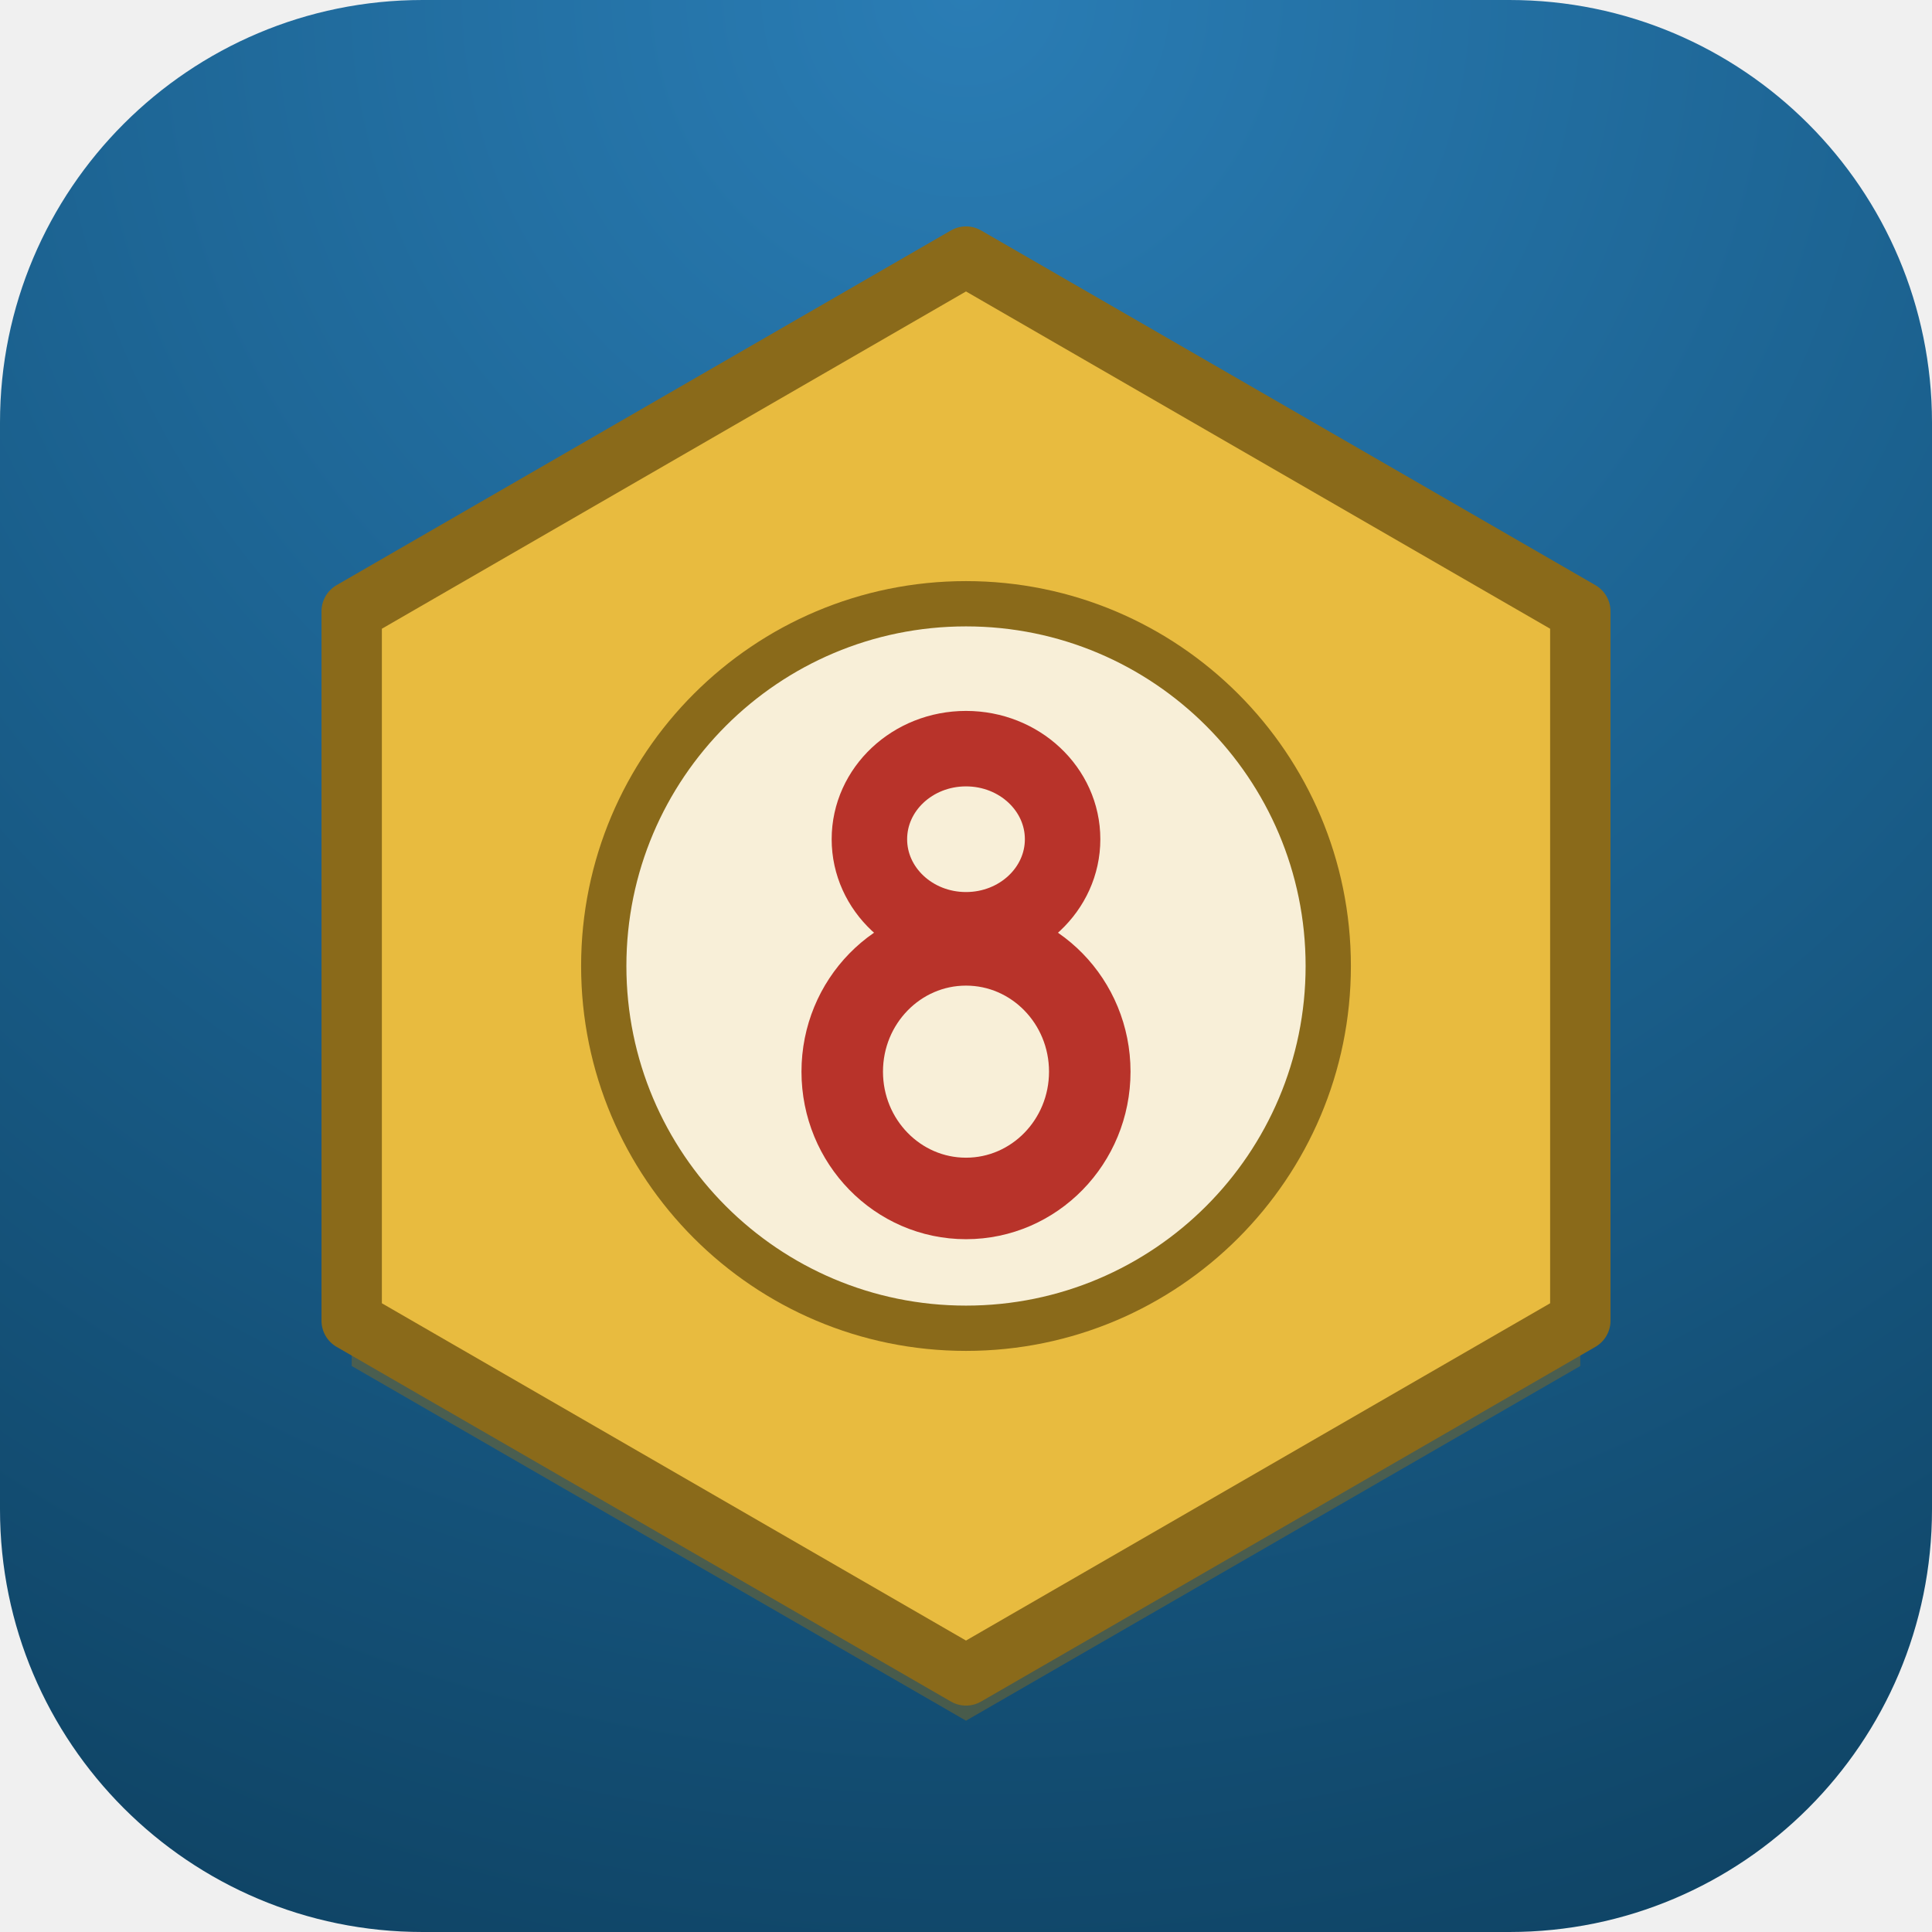
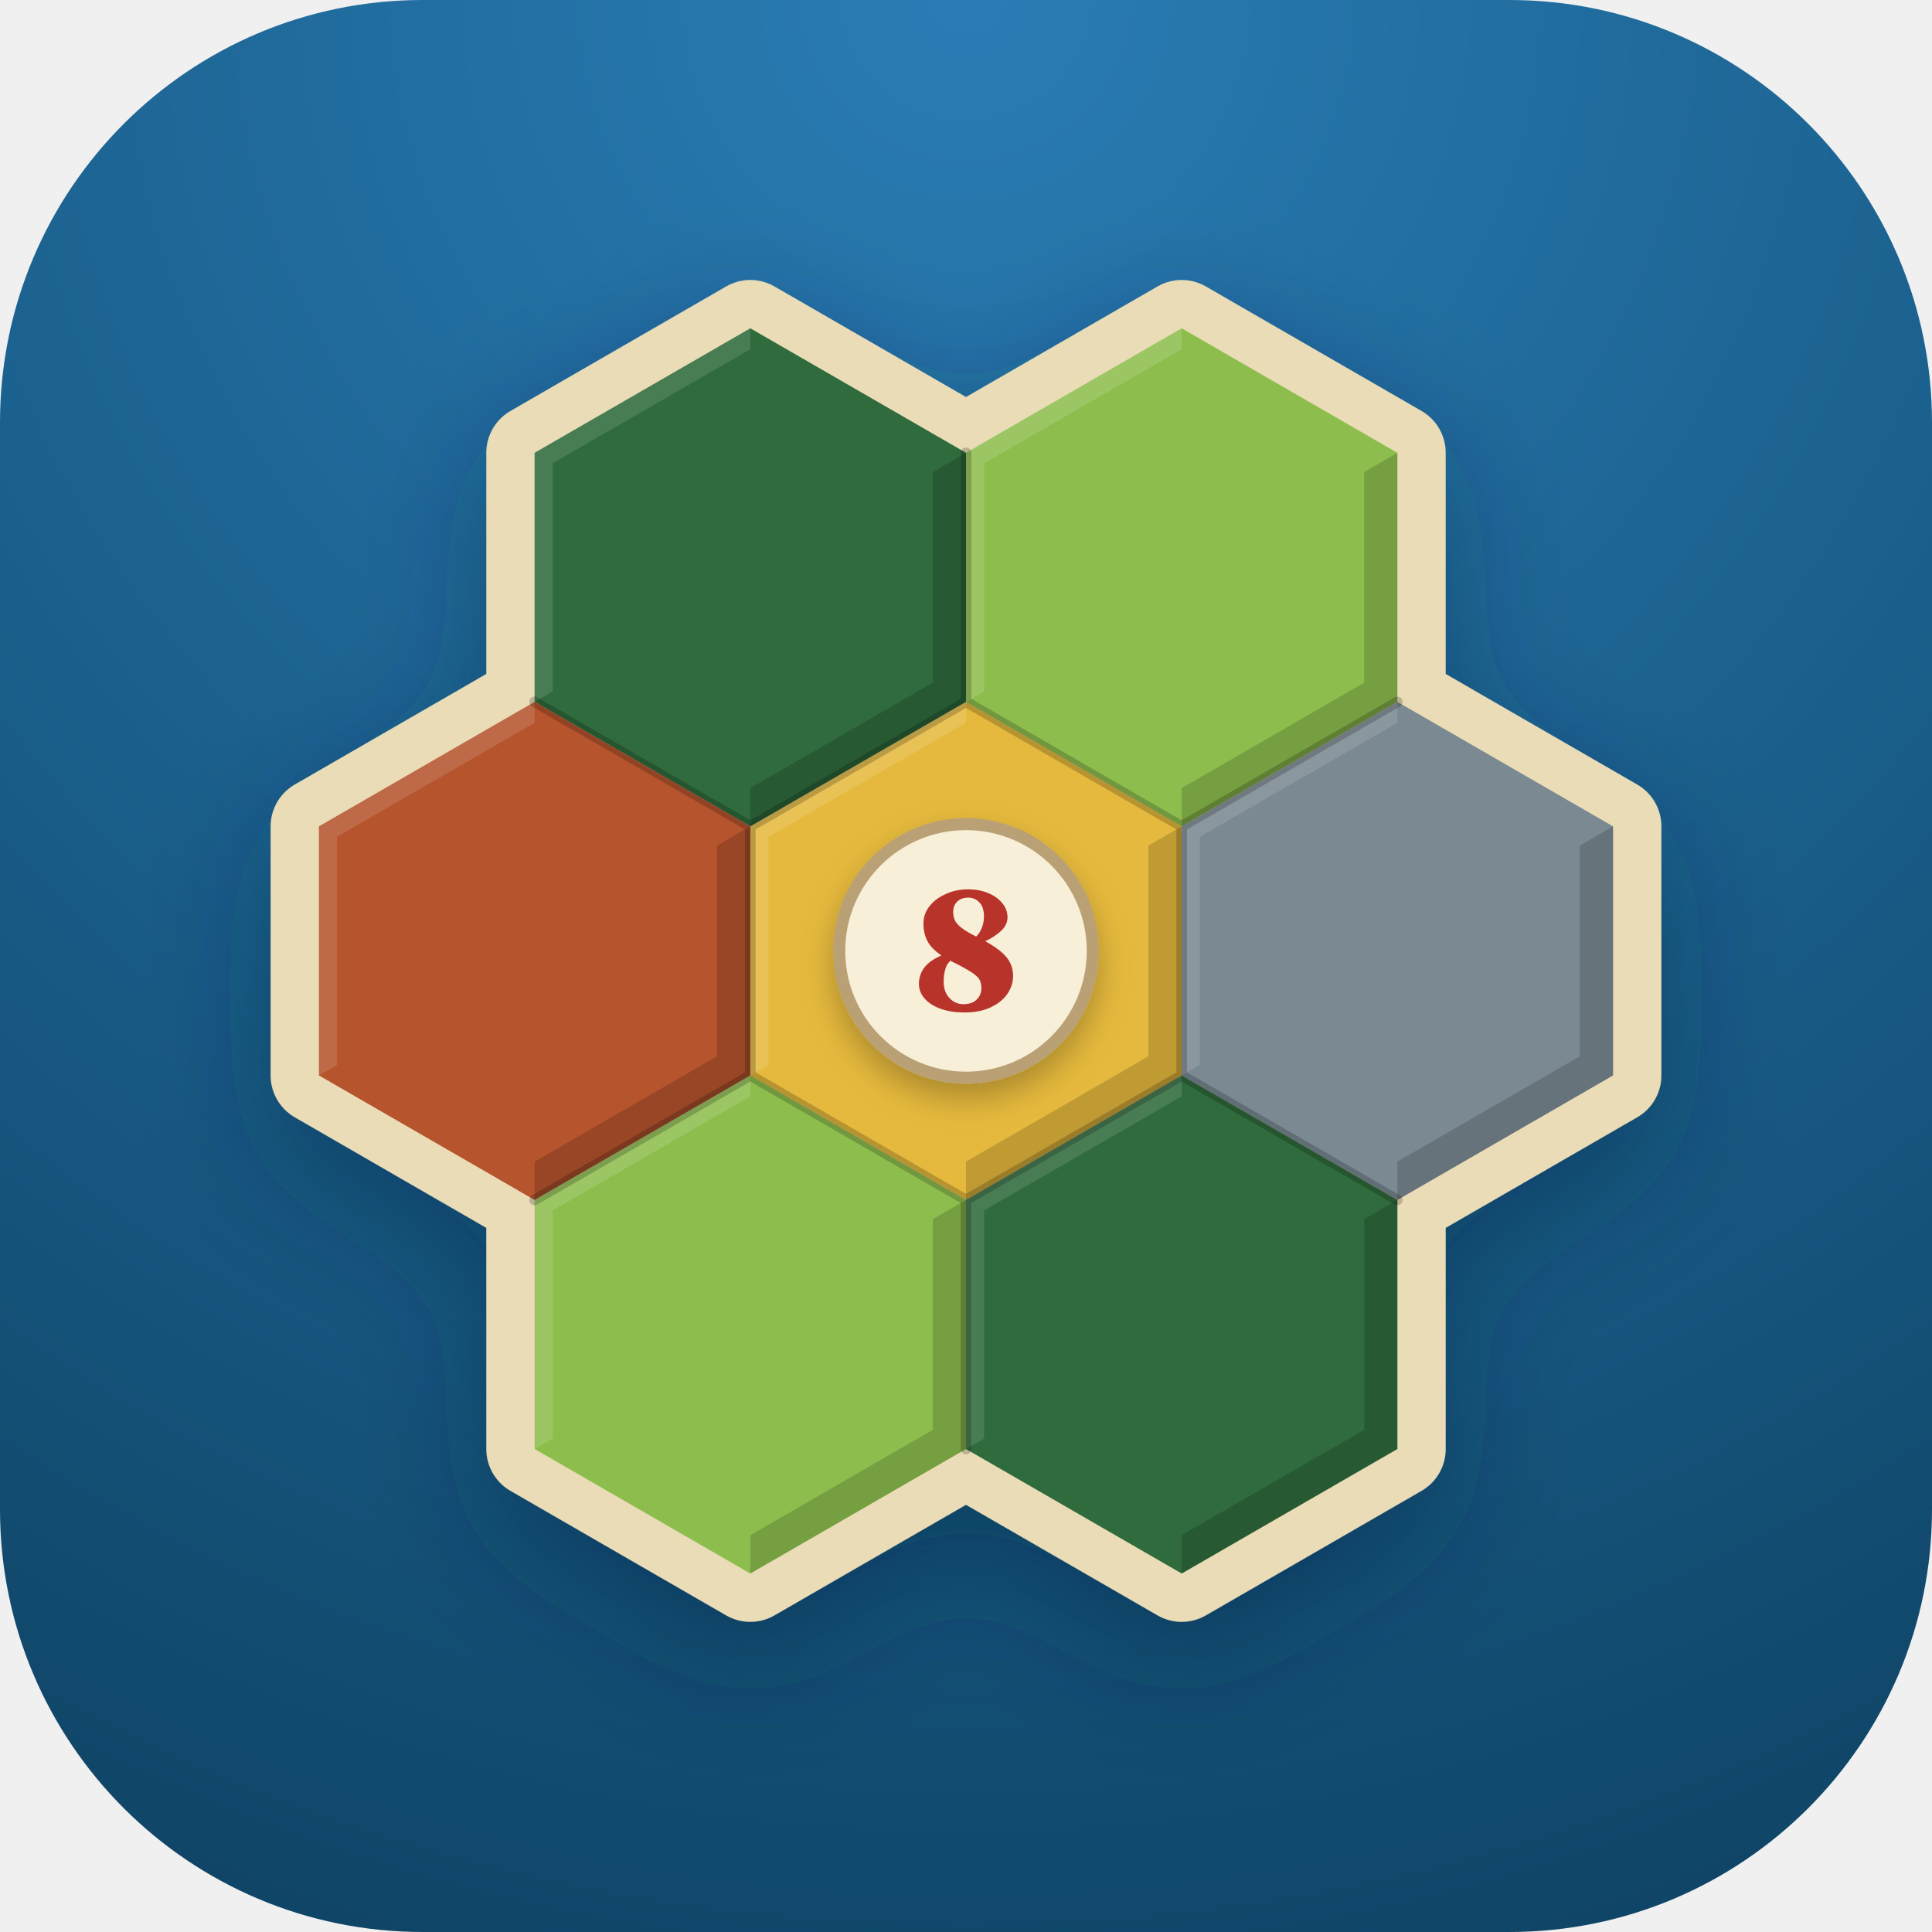
<svg xmlns="http://www.w3.org/2000/svg" viewBox="0 0 128 128" role="img" aria-label="Board Generator logo">
  <defs>
-     <radialGradient id="sea" cx="50%" cy="0%" r="115%">
+     <radialGradient id="g1" cx="0.5" cy="0" r="1.15">
      <stop offset="0" stop-color="#2a7db5" />
      <stop offset="0.5" stop-color="#1a5f8c" />
      <stop offset="1" stop-color="#0d3f5e" />
    </radialGradient>
+     <filter id="f2" x="-50%" y="-50%" width="200%" height="200%">
+       <feDropShadow dx="0" dy="3" stdDeviation="4" flood-color="#06263d" flood-opacity="0.400" />
+     </filter>
+     <filter id="f3" x="-50%" y="-50%" width="200%" height="200%">
+       <feDropShadow dx="0" dy="1" stdDeviation="1" flood-color="#000000" flood-opacity="0.251" />
+     </filter>
  </defs>
-   <rect width="128" height="128" rx="28" fill="url(#sea)" />
-   <g transform="translate(64 64) scale(1) translate(-64 -64)">
-     <polygon points="64,17 104.7,40.5 104.7,87.5 64,111 23.3,87.5 23.3,40.5" fill="#8a6a1a" transform="translate(0 3)" opacity="0.45" />
-     <polygon points="64,17 104.7,40.5 104.7,87.5 64,111 23.3,87.5 23.3,40.5" fill="#e8bb3f" stroke="#8a6a1a" stroke-width="4" stroke-linejoin="round" />
-     <circle cx="64" cy="64" r="24" fill="#f8efd8" stroke="#8a6a1a" stroke-width="3" />
-     <ellipse cx="64" cy="55.6" rx="6.4" ry="6" fill="none" stroke="#b8332a" stroke-width="5" />
-     <ellipse cx="64" cy="71" rx="8.2" ry="8.4" fill="none" stroke="#b8332a" stroke-width="5.4" />
+   <g>
+     <rect width="128" height="128" rx="28" fill="url(#g1)" />
+     <path d="M92.58 46.5 L106.87 54.75 L106.87 71.25 L92.58 79.5 L92.58 96 L78.29 104.25 L64 96 L49.71 104.25 L35.42 96 L35.42 79.5 L21.13 71.25 L21.13 54.75 L35.42 46.5 L35.42 30 L49.71 21.75 L64 30 L78.29 21.75 L92.58 30 Z" fill="#eadcb6" stroke="#eadcb6" stroke-width="6.4" stroke-linejoin="round" stroke-linecap="round" filter="url(#f2)" />
+     <path d="M64 46.5 L78.29 54.75 L78.29 71.25 L64 79.5 L49.71 71.25 L49.71 54.75 Z" fill="#e5b93d" />
+     <path d="M92.58 46.5 L106.87 54.75 L106.87 71.25 L92.58 79.5 L78.29 71.25 L78.29 54.75 Z" fill="#7b8992" />
+     <path d="M78.29 71.25 L92.58 79.5 L92.58 96 L78.29 104.25 L64 96 L64 79.5 Z M49.71 21.75 L64 30 L64 46.5 L49.71 54.75 L35.42 46.5 L35.42 30 Z" fill="#2f6b3c" />
+     <path d="M49.71 71.25 L64 79.5 L64 96 L49.71 104.25 L35.42 96 L35.42 79.5 Z M78.29 21.75 L92.58 30 L92.58 46.5 L78.29 54.75 L64 46.5 L64 30 Z" fill="#8dbe4d" />
+     <path d="M35.42 46.5 L49.71 54.75 L49.71 71.25 L35.42 79.5 L21.13 71.25 L21.13 54.75 Z" fill="#b5542d" />
+     <path d="M78.29 54.75 L78.29 71.25 L64 79.5 L64 76.96 L76.09 69.98 L76.09 56.02 Z M106.87 54.75 L106.87 71.25 L92.58 79.5 L92.58 76.96 L104.67 69.98 L104.67 56.02 Z M92.58 79.5 L92.58 96 L78.29 104.25 L78.29 101.71 L90.38 94.73 L90.38 80.77 Z M64 79.5 L64 96 L49.71 104.25 L49.71 101.71 L61.8 94.73 L61.8 80.77 Z M49.71 54.75 L49.71 71.25 L35.42 79.5 L35.42 76.96 L47.51 69.98 L47.51 56.02 Z M64 30 L64 46.5 L49.71 54.75 L49.71 52.21 L61.8 45.23 L61.8 31.27 Z M92.58 30 L92.58 46.5 L78.29 54.75 L78.29 52.21 L90.38 45.23 L90.38 31.27 Z" fill="#000000" fill-opacity="0.161" />
+     <path d="M49.71 71.25 L49.71 54.75 L64 46.5 L64 47.89 L50.91 55.44 L50.91 70.56 Z M78.29 71.25 L78.29 54.75 L92.58 46.5 L92.58 47.89 L79.49 55.44 L79.49 70.56 Z M64 96 L64 79.5 L78.29 71.25 L78.29 72.64 L65.2 80.19 L65.2 95.31 Z M35.42 96 L35.42 79.5 L49.71 71.25 L49.71 72.64 L36.62 80.19 L36.62 95.31 Z M21.13 71.25 L21.13 54.75 L35.42 46.5 L35.42 47.89 L22.33 55.44 L22.33 70.56 Z M35.42 46.5 L35.42 30 L49.71 21.75 L49.71 23.14 L36.62 30.69 L36.62 45.81 Z M64 46.5 L64 30 L78.29 21.75 L78.29 23.14 L65.2 30.69 L65.2 45.81 Z" fill="#ffffff" fill-opacity="0.122" />
+     <path d="M64 46.5 L78.29 54.75 M78.29 54.75 L78.29 71.25 M64 79.5 L78.29 71.25 M49.71 71.25 L64 79.5 M49.71 54.75 L49.71 71.25 M49.71 54.75 L64 46.5 M78.29 71.25 L92.58 79.5 M78.29 54.75 L92.58 46.5 M64 79.5 L64 96 M35.42 79.5 L49.71 71.25 M35.42 46.5 L49.71 54.75 M64 30 L64 46.5" fill="none" stroke="#000000" stroke-opacity="0.200" stroke-width="0.7" stroke-linejoin="round" stroke-linecap="round" />
+     <ellipse cx="64" cy="63" rx="8.4" ry="8.4" fill="#f8efd8" stroke="#b9a175" stroke-width="0.8" stroke-linejoin="round" stroke-linecap="round" filter="url(#f3)" />
+     <path d="M63.90 67.08Q63.04 67.08 62.36 66.85Q61.67 66.61 61.28 66.18Q60.88 65.75 60.88 65.16Q60.88 64.86 61 64.53Q61.12 64.20 61.44 63.88Q61.77 63.56 62.37 63.30Q61.67 62.82 61.43 62.32Q61.18 61.82 61.18 61.18Q61.18 60.55 61.58 60.04Q61.98 59.53 62.66 59.23Q63.33 58.92 64.16 58.92Q64.86 58.92 65.45 59.16Q66.04 59.40 66.39 59.82Q66.75 60.24 66.75 60.78Q66.75 61.27 66.33 61.67Q65.91 62.06 65.28 62.36Q66.29 62.92 66.71 63.45Q67.12 63.98 67.12 64.66Q67.12 65.29 66.74 65.85Q66.35 66.41 65.63 66.74Q64.91 67.08 63.90 67.08ZM63.15 60.43Q63.15 60.68 63.24 60.92Q63.33 61.16 63.65 61.43Q63.98 61.70 64.67 62.05Q64.90 61.84 65.04 61.49Q65.19 61.14 65.19 60.73Q65.19 60.08 64.88 59.78Q64.58 59.47 64.14 59.47Q63.69 59.47 63.42 59.73Q63.15 59.99 63.15 60.43ZM62.52 65.05Q62.52 65.71 62.90 66.12Q63.28 66.53 63.83 66.53Q64.41 66.53 64.71 66.22Q65.02 65.92 65.02 65.47Q65.02 65.22 64.95 65.03Q64.89 64.84 64.69 64.66Q64.49 64.48 64.10 64.25Q63.71 64.02 63.06 63.70Q63.02 63.67 62.98 63.65Q62.75 63.82 62.64 64.18Q62.52 64.54 62.52 65.05Z" fill="#b8332a" />
  </g>
</svg>
